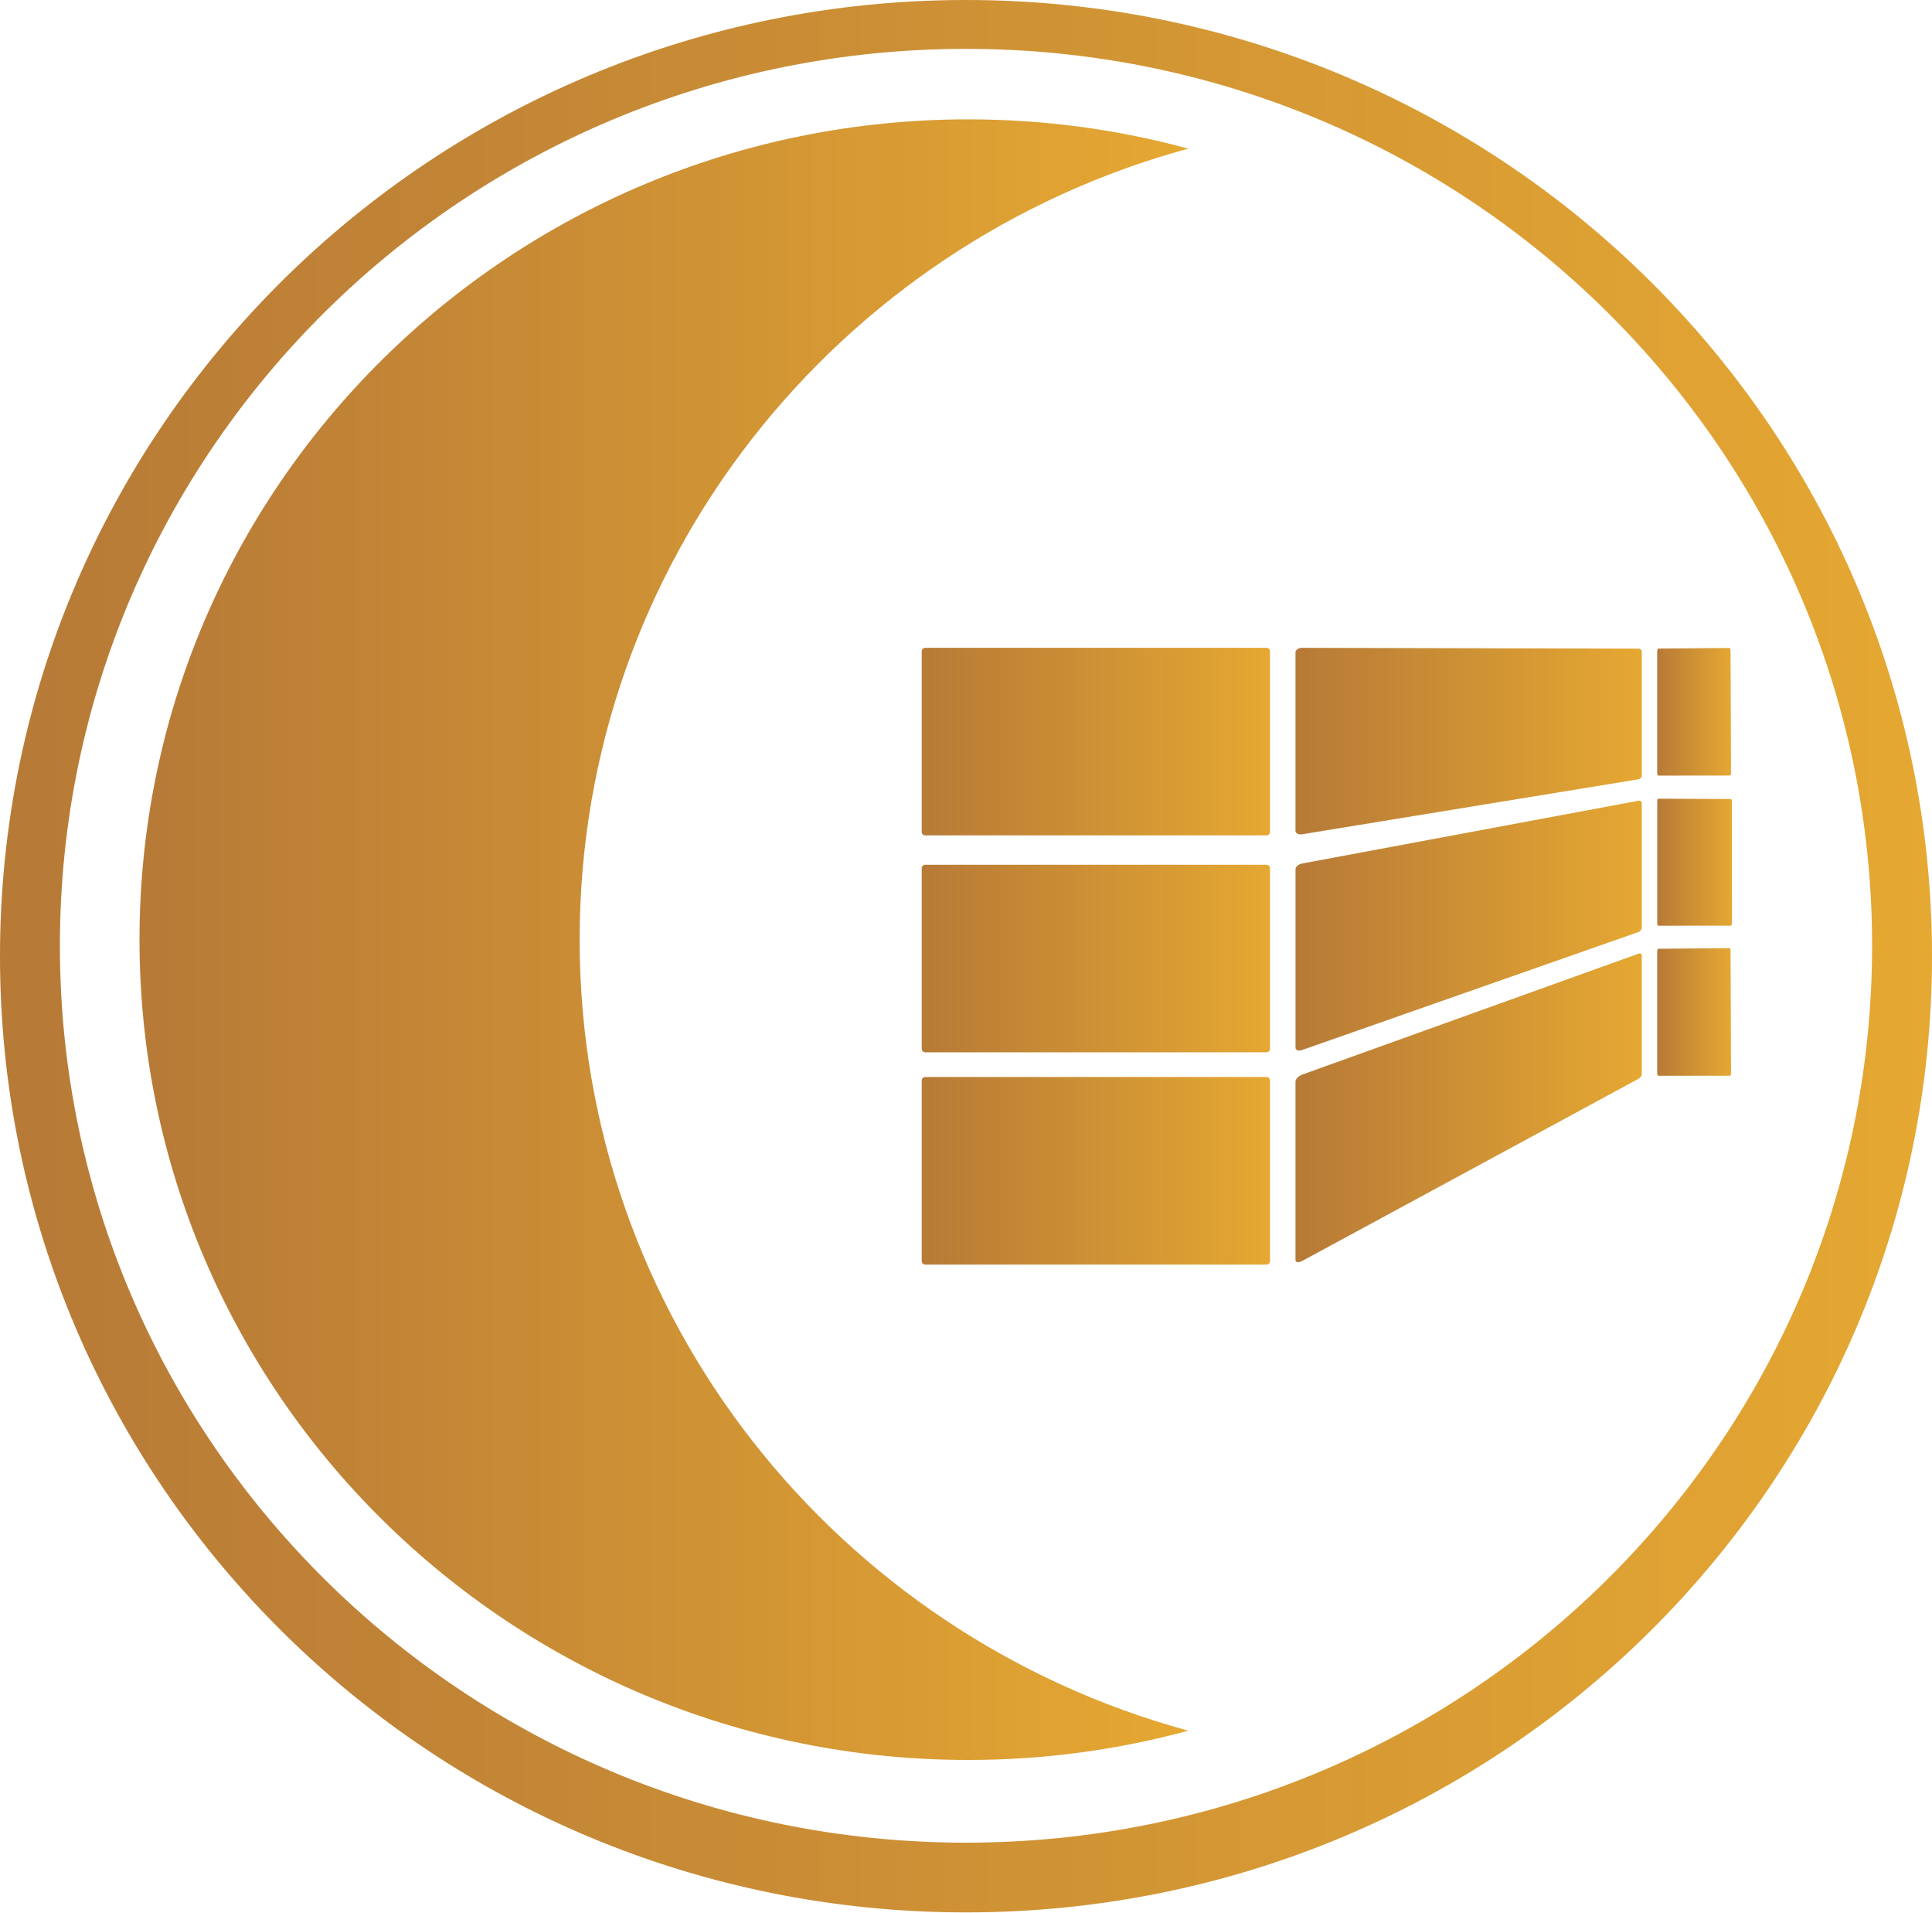
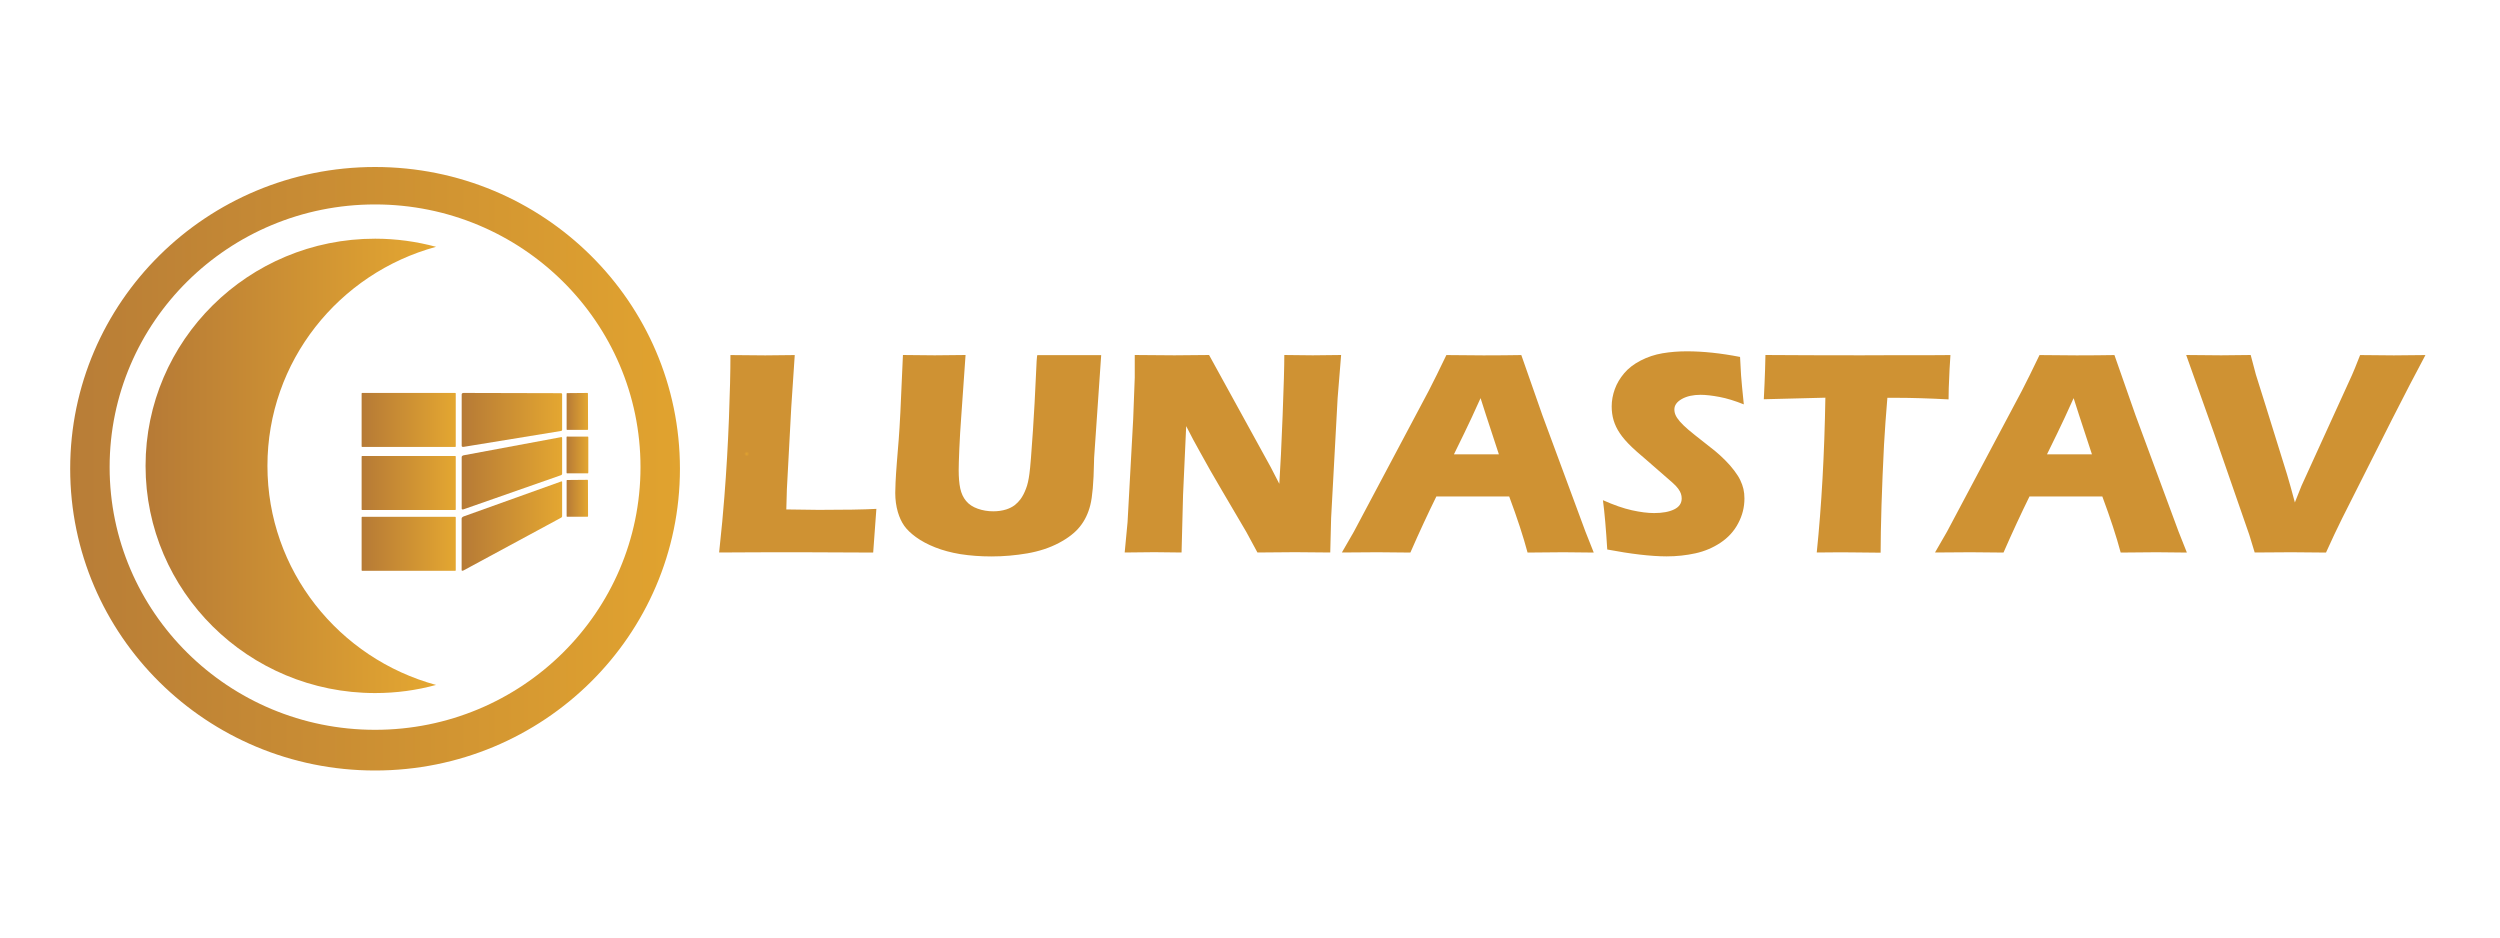
- <svg xmlns="http://www.w3.org/2000/svg" version="1.1" id="Layer_1" x="0px" y="0px" style="enable-background:new 0 0 640 480;" xml:space="preserve" viewBox="90.67 16.97 458.66 453.93">
+ <svg xmlns="http://www.w3.org/2000/svg" version="1.1" id="Layer_1" x="0px" y="0px" viewBox="0 0 400 150" style="enable-background:new 0 0 400 150;" xml:space="preserve">
  <style type="text/css">
	.st0{fill:url(#SVGID_1_);}
- 	.st1{fill:url(#SVGID_00000029044098294278558820000007341233830837286786_);}
- 	.st2{fill:url(#SVGID_00000127032823259914475450000014527098637626234547_);}
- 	.st3{fill:url(#SVGID_00000080180931916502266120000012472948963453880234_);}
- 	.st4{fill:url(#SVGID_00000143598547109888057600000004470695758788729231_);}
- 	.st5{fill:url(#SVGID_00000023961972455695282810000015073545157114640815_);}
- 	.st6{fill:url(#SVGID_00000039838786667117323710000011279041099901884080_);}
- 	.st7{fill:url(#SVGID_00000036962081592649428880000010905543578326834619_);}
- 	.st8{fill:url(#SVGID_00000174592370707282819700000015631114082691299488_);}
- 	.st9{fill:url(#SVGID_00000168813679925472771280000012470942798562834852_);}
- 	.st10{fill:url(#SVGID_00000172403296407104819620000013168861980494548903_);}
+ 	.st1{fill:url(#SVGID_00000034799085628835153100000010729562304087900861_);}
+ 	.st2{fill:url(#SVGID_00000162331346502349811640000016107719391734944954_);}
+ 	.st3{fill:url(#SVGID_00000060750799929580124790000001494429339498906753_);}
+ 	.st4{fill:url(#SVGID_00000168832233839868566720000006882118025732199845_);}
+ 	.st5{fill:url(#SVGID_00000133502774395974051480000003510205451025417882_);}
+ 	.st6{fill:url(#SVGID_00000181080777452838317970000009055746682307706809_);}
+ 	.st7{fill:url(#SVGID_00000055703431073219415080000003057066060414377658_);}
+ 	.st8{fill:url(#SVGID_00000007387810242285412240000002129001693253368507_);}
+ 	.st9{fill:url(#SVGID_00000090295498867427833060000009731465326312520853_);}
+ 	.st10{fill:url(#SVGID_00000174591913641101733080000003920575102891378073_);}
+ 	.st11{fill:url(#SVGID_00000182529371863419906850000003410642800000022197_);}
+ 	.st12{fill:url(#SVGID_00000022555659564262725510000010628436093264132524_);}
+ 	.st13{fill:url(#SVGID_00000163770453370866906740000014427970934171352730_);}
+ 	.st14{fill:url(#SVGID_00000134943606952964677410000017969926697561956509_);}
+ 	.st15{fill:url(#SVGID_00000039095032665680786650000002248500791797341825_);}
+ 	.st16{fill:url(#SVGID_00000003804121727447868400000007817535128773728947_);}
+ 	.st17{fill:url(#SVGID_00000019661349958475365480000008960224433413863318_);}
+ 	.st18{fill:url(#SVGID_00000145746092216389087310000000761666306490125972_);}
</style>
-   <linearGradient id="SVGID_1_" gradientUnits="userSpaceOnUse" x1="123.787" y1="240" x2="372.776" y2="240">
-     <stop offset="0" style="stop-color:#B77A37" />
-     <stop offset="1" style="stop-color:#E5A832" />
+   <g>
+     <g>
+       <radialGradient id="SVGID_1_" cx="119.475" cy="72.625" r="0.404" gradientUnits="userSpaceOnUse">
+         <stop offset="0" style="stop-color:#E0A22F" />
+         <stop offset="1" style="stop-color:#CF9233" />
+       </radialGradient>
+       <path class="st0" d="M115.06,88.4c0.39-3.64,0.67-6.61,0.84-8.91c0.33-4.2,0.57-8.37,0.73-12.51c0.16-4.14,0.24-7.54,0.24-10.17    c2.1,0.03,3.96,0.05,5.57,0.05c1.1,0,2.67-0.02,4.72-0.05l-0.56,8.38l-0.7,13.1l-0.09,3.22c2.66,0.05,4.38,0.07,5.19,0.07    c4.06,0,7.13-0.05,9.22-0.16l-0.51,6.99c-4.06-0.03-7.93-0.05-11.6-0.05C123.15,88.36,118.8,88.37,115.06,88.4z" />
+       <radialGradient id="SVGID_00000083061098302280087100000002271104000132030602_" cx="119.475" cy="72.625" r="0.404" gradientUnits="userSpaceOnUse">
+         <stop offset="0" style="stop-color:#E0A22F" />
+         <stop offset="1" style="stop-color:#CF9233" />
+       </radialGradient>
+       <path style="fill:url(#SVGID_00000083061098302280087100000002271104000132030602_);" d="M144.47,56.8    c2.41,0.03,4.1,0.05,5.09,0.05c1.23,0,2.88-0.02,4.93-0.05l-0.69,9.84c-0.14,1.85-0.24,3.59-0.31,5.21    c-0.07,1.62-0.1,2.74-0.1,3.36c0,1.17,0.08,2.15,0.25,2.94s0.48,1.46,0.93,2c0.45,0.55,1.07,0.96,1.86,1.24    c0.79,0.28,1.62,0.42,2.49,0.42c0.74,0,1.43-0.1,2.08-0.3c0.51-0.17,0.96-0.39,1.36-0.69c0.35-0.28,0.66-0.6,0.93-0.96    c0.32-0.44,0.61-0.99,0.86-1.65c0.25-0.62,0.43-1.43,0.56-2.43c0.14-1.01,0.32-3.31,0.56-6.89c0.2-3.05,0.35-5.84,0.46-8.38    c0.09-2.46,0.18-3.69,0.25-3.69c2.33,0,4.17,0,5.51,0h4.7l-1.13,16.44c-0.02,0.31-0.02,0.56-0.02,0.76    c-0.06,3.21-0.26,5.48-0.59,6.79c-0.33,1.32-0.88,2.47-1.66,3.44c-0.77,0.97-1.9,1.85-3.38,2.63c-1.48,0.78-3.16,1.33-5.05,1.66    c-1.88,0.32-3.79,0.49-5.72,0.49c-1.73,0-3.4-0.12-5-0.37c-1.48-0.25-2.82-0.61-4.01-1.08c-1.19-0.47-2.22-1.02-3.1-1.66    c-0.8-0.59-1.42-1.18-1.85-1.79c-0.43-0.61-0.77-1.34-1.02-2.19c-0.28-0.96-0.42-1.98-0.42-3.08c0-0.37,0.02-0.93,0.05-1.68    c0.03-0.75,0.1-1.82,0.21-3.23l0.3-3.7c0.08-0.97,0.16-2.4,0.26-4.28L144.47,56.8z" />
+       <radialGradient id="SVGID_00000008852588106573088440000017294366261944446855_" cx="119.475" cy="72.625" r="0.404" gradientUnits="userSpaceOnUse">
+         <stop offset="0" style="stop-color:#E0A22F" />
+         <stop offset="1" style="stop-color:#CF9233" />
+       </radialGradient>
+       <path style="fill:url(#SVGID_00000008852588106573088440000017294366261944446855_);" d="M179.95,88.4l0.46-4.86l0.9-16.48    l0.25-6.64V56.8c2.4,0.03,4.51,0.05,6.35,0.05c1.31,0,3.16-0.02,5.54-0.05l9.88,17.97l1.36,2.64c0.17-2.59,0.35-6.23,0.53-10.91    c0.18-4.68,0.27-7.91,0.27-9.7c1.9,0.03,3.42,0.05,4.56,0.05c0.52,0,2.04-0.02,4.53-0.05l-0.56,6.9l-1.04,19.17l-0.14,5.53    c-2.01-0.03-3.88-0.05-5.63-0.05c-1.45,0-3.46,0.02-6.02,0.05c-0.8-1.51-1.4-2.61-1.78-3.29l-3.88-6.6    c-1.28-2.16-2.46-4.23-3.54-6.21c-0.71-1.25-1.44-2.62-2.2-4.12l-0.5,10.98l-0.24,9.24c-1.91-0.03-3.37-0.05-4.37-0.05    C183.87,88.36,182.28,88.37,179.95,88.4z" />
+       <radialGradient id="SVGID_00000040561084139182798430000011843670870014731934_" cx="119.475" cy="72.625" r="0.404" gradientUnits="userSpaceOnUse">
+         <stop offset="0" style="stop-color:#E0A22F" />
+         <stop offset="1" style="stop-color:#CF9233" />
+       </radialGradient>
+       <path style="fill:url(#SVGID_00000040561084139182798430000011843670870014731934_);" d="M214.7,88.4l1.92-3.33l11.98-22.55    l1.27-2.52c0.37-0.74,0.89-1.81,1.55-3.19c2.72,0.03,4.7,0.05,5.95,0.05c2.18,0,4.19-0.02,6.04-0.05l3.38,9.65l6.87,18.57    l1.34,3.38c-2.67-0.03-4.29-0.05-4.87-0.05c-1.3,0-3.21,0.02-5.72,0.05c-0.68-2.55-1.66-5.54-2.94-8.98h-11.65    c-1.34,2.72-2.73,5.71-4.16,8.98c-2.87-0.03-4.63-0.05-5.28-0.05C219.21,88.36,217.31,88.37,214.7,88.4z M232.63,72.69h7.19    c-1.79-5.44-2.77-8.44-2.93-8.99c-1.02,2.27-1.88,4.12-2.59,5.57L232.63,72.69z" />
+       <radialGradient id="SVGID_00000072983601870279986080000002014281266299618475_" cx="119.475" cy="72.625" r="0.404" gradientUnits="userSpaceOnUse">
+         <stop offset="0" style="stop-color:#E0A22F" />
+         <stop offset="1" style="stop-color:#CF9233" />
+       </radialGradient>
+       <path style="fill:url(#SVGID_00000072983601870279986080000002014281266299618475_);" d="M257.16,87.92    c-0.2-3.29-0.43-5.92-0.69-7.89c1.73,0.77,3.27,1.31,4.63,1.61c1.35,0.3,2.54,0.45,3.56,0.45c1.34,0,2.42-0.2,3.21-0.59    c0.8-0.39,1.2-0.98,1.2-1.75c0-0.26-0.04-0.51-0.12-0.75c-0.08-0.24-0.22-0.51-0.44-0.81c-0.22-0.3-0.53-0.63-0.93-0.98l-4.36-3.8    c-1.02-0.86-1.73-1.49-2.13-1.88c-0.82-0.79-1.46-1.52-1.91-2.2c-0.46-0.68-0.79-1.37-1-2.07c-0.21-0.7-0.31-1.45-0.31-2.23    c0-0.94,0.17-1.86,0.5-2.77s0.83-1.75,1.49-2.53c0.66-0.79,1.54-1.47,2.64-2.04c1.1-0.57,2.27-0.96,3.52-1.17s2.54-0.31,3.87-0.31    c2.61,0,5.45,0.3,8.52,0.9c0.05,1.06,0.1,2.04,0.16,2.93s0.21,2.44,0.44,4.66c-1.42-0.57-2.72-0.97-3.89-1.19    s-2.18-0.34-3.03-0.34c-1.2,0-2.2,0.22-3,0.67c-0.79,0.45-1.19,1-1.19,1.67c0,0.31,0.06,0.61,0.19,0.9    c0.12,0.29,0.36,0.64,0.69,1.03c0.34,0.39,0.79,0.83,1.34,1.3s1.43,1.17,2.62,2.1l1.67,1.32c0.49,0.4,1.03,0.89,1.6,1.46    c0.57,0.57,1.06,1.13,1.48,1.69s0.74,1.06,0.96,1.53c0.22,0.46,0.39,0.93,0.5,1.4c0.11,0.47,0.16,0.98,0.16,1.52    c0,1.39-0.33,2.71-1,3.97c-0.66,1.26-1.61,2.29-2.82,3.1c-1.22,0.81-2.56,1.38-4.02,1.7c-1.46,0.32-3,0.49-4.62,0.49    C264.13,89.01,260.97,88.64,257.16,87.92z" />
+       <radialGradient id="SVGID_00000106865250242837976090000011982082550501622660_" cx="119.475" cy="72.625" r="0.404" gradientUnits="userSpaceOnUse">
+         <stop offset="0" style="stop-color:#E0A22F" />
+         <stop offset="1" style="stop-color:#CF9233" />
+       </radialGradient>
+       <path style="fill:url(#SVGID_00000106865250242837976090000011982082550501622660_);" d="M290.68,88.4    c0.77-7.5,1.23-15.76,1.38-24.77l-9.85,0.25l0.12-2.57c0.06-1.37,0.11-2.88,0.14-4.51c4.38,0.03,9.49,0.05,15.32,0.05l5.72-0.02    h5.55l3.01-0.02l-0.14,2.27c-0.06,1.22-0.1,2.22-0.13,3.02c-0.02,0.8-0.03,1.4-0.03,1.8c-3.3-0.17-6.02-0.25-8.17-0.25h-1.62    c-0.23,2.73-0.41,5.25-0.54,7.56c-0.17,3.31-0.3,6.53-0.4,9.65c-0.09,3.12-0.14,5.64-0.14,7.57c-2.53-0.03-4.16-0.05-4.9-0.05    C295.34,88.36,293.57,88.37,290.68,88.4z" />
+       <radialGradient id="SVGID_00000045602175149185208990000016286427460608090528_" cx="119.475" cy="72.625" r="0.404" gradientUnits="userSpaceOnUse">
+         <stop offset="0" style="stop-color:#E0A22F" />
+         <stop offset="1" style="stop-color:#CF9233" />
+       </radialGradient>
+       <path style="fill:url(#SVGID_00000045602175149185208990000016286427460608090528_);" d="M309.6,88.4l1.92-3.33l11.98-22.55    l1.27-2.52c0.37-0.74,0.89-1.81,1.55-3.19c2.72,0.03,4.7,0.05,5.95,0.05c2.18,0,4.19-0.02,6.04-0.05l3.38,9.65l6.87,18.57    l1.34,3.38c-2.67-0.03-4.29-0.05-4.87-0.05c-1.3,0-3.21,0.02-5.72,0.05c-0.68-2.55-1.66-5.54-2.94-8.98h-11.65    c-1.34,2.72-2.73,5.71-4.16,8.98c-2.87-0.03-4.63-0.05-5.28-0.05C314.1,88.36,312.21,88.37,309.6,88.4z M327.52,72.69h7.19    c-1.79-5.44-2.77-8.44-2.93-8.99c-1.02,2.27-1.88,4.12-2.59,5.57L327.52,72.69z" />
+       <radialGradient id="SVGID_00000093152379153276414780000003681977204984028307_" cx="119.475" cy="72.625" r="0.404" gradientUnits="userSpaceOnUse">
+         <stop offset="0" style="stop-color:#E0A22F" />
+         <stop offset="1" style="stop-color:#CF9233" />
+       </radialGradient>
+       <path style="fill:url(#SVGID_00000093152379153276414780000003681977204984028307_);" d="M360.75,88.4l-0.86-2.82l-5.65-16.28    l-4.45-12.5c2.1,0.03,3.96,0.05,5.6,0.05c1,0,2.58-0.02,4.72-0.05c0.36,1.37,0.63,2.42,0.83,3.13c0.28,0.93,0.8,2.6,1.58,5.03    l3.41,10.96c0.34,1.14,0.76,2.63,1.25,4.47l1.06-2.66l8.07-17.7c0.14-0.32,0.3-0.69,0.47-1.11c0.18-0.42,0.46-1.12,0.84-2.11    c2.24,0.03,4.04,0.05,5.4,0.05c0.85,0,2.53-0.02,5.05-0.05c-1.57,2.93-3.35,6.36-5.34,10.28l-7.98,15.83    c-0.77,1.54-1.63,3.37-2.59,5.49c-2.59-0.03-4.45-0.05-5.56-0.05C365.57,88.36,363.62,88.37,360.75,88.4z" />
+     </g>
+   </g>
+   <linearGradient id="SVGID_00000158716493713987446230000006559972058732278975_" gradientUnits="userSpaceOnUse" x1="23.281" y1="74.538" x2="69.766" y2="74.538">
+     <stop offset="0" style="stop-color:#B67A36" />
+     <stop offset="1" style="stop-color:#E4A731" />
  </linearGradient>
-   <path class="st0" d="M228.28,240c0-89.63,61.2-165.1,144.5-187.75c-16.64-4.52-34.15-6.95-52.25-6.95  c-108.66,0-196.74,87.17-196.74,194.71s88.08,194.71,196.74,194.71c18.09,0,35.61-2.43,52.25-6.95  C289.48,405.1,228.28,329.63,228.28,240z" />
+   <path style="fill:url(#SVGID_00000158716493713987446230000006559972058732278975_);" d="M42.79,74.54  c0-16.73,11.43-30.82,26.98-35.05c-3.11-0.84-6.38-1.3-9.75-1.3c-20.29,0-36.73,16.28-36.73,36.35s16.45,36.35,36.73,36.35  c3.38,0,6.65-0.45,9.75-1.3C54.22,105.36,42.79,91.27,42.79,74.54z" />
+   <linearGradient id="SVGID_00000025418958255857440480000005759645439132596139_" gradientUnits="userSpaceOnUse" x1="11.232" y1="75" x2="108.793" y2="75">
+     <stop offset="7.458905e-08" style="stop-color:#B87D37" />
+     <stop offset="1" style="stop-color:#E1A32F" />
+   </linearGradient>
+   <path style="fill:url(#SVGID_00000025418958255857440480000005759645439132596139_);" d="M60.01,26.72  c-26.94,0-48.78,21.61-48.78,48.28s21.84,48.28,48.78,48.28s48.78-21.61,48.78-48.28S86.95,26.72,60.01,26.72z M60.01,116.77  c-23.45,0-42.47-18.82-42.47-42.03s19.01-42.03,42.47-42.03s42.47,18.82,42.47,42.03S83.47,116.77,60.01,116.77z" />
  <g>
-     <linearGradient id="SVGID_00000016047578347596610440000011315811886784487356_" gradientUnits="userSpaceOnUse" x1="309.484" y1="192.996" x2="392.17" y2="192.996">
-       <stop offset="0" style="stop-color:#B77A37" />
-       <stop offset="1" style="stop-color:#E5A832" />
+     <linearGradient id="SVGID_00000017486464219086693910000004815100393243534996_" gradientUnits="userSpaceOnUse" x1="74.889" y1="68.539" x2="90.962" y2="68.539" gradientTransform="matrix(1 0 0 1 -1.0229 -1.3528)">
+       <stop offset="0" style="stop-color:#B67A36" />
+       <stop offset="1" style="stop-color:#E4A731" />
    </linearGradient>
-     <path style="fill:url(#SVGID_00000016047578347596610440000011315811886784487356_);" d="M391.35,215.26h-81.04   c-0.45,0-0.82-0.37-0.82-0.82v-42.88c0-0.45,0.37-0.82,0.82-0.82h81.04c0.45,0,0.82,0.37,0.82,0.82v42.88   C392.17,214.89,391.8,215.26,391.35,215.26z" />
-     <linearGradient id="SVGID_00000110442728955669658660000016659963860837457832_" gradientUnits="userSpaceOnUse" x1="309.484" y1="244.485" x2="392.17" y2="244.485">
-       <stop offset="0" style="stop-color:#B77A37" />
-       <stop offset="1" style="stop-color:#E5A832" />
+     <path style="fill:url(#SVGID_00000017486464219086693910000004815100393243534996_);" d="M89.79,68.95L74.17,71.5   c-0.17,0.03-0.3-0.05-0.3-0.16v-8.26c0-0.12,0.14-0.21,0.3-0.21l15.62,0.04c0.08,0,0.15,0.07,0.15,0.15v5.73   C89.94,68.86,89.87,68.94,89.79,68.95z" />
+     <linearGradient id="SVGID_00000119823792046062619330000004603559330621485959_" gradientUnits="userSpaceOnUse" x1="91.677" y1="67.178" x2="95.106" y2="67.178" gradientTransform="matrix(1 0 0 1 -1.0229 -1.3528)">
+       <stop offset="0" style="stop-color:#B67A36" />
+       <stop offset="1" style="stop-color:#E4A731" />
    </linearGradient>
-     <path style="fill:url(#SVGID_00000110442728955669658660000016659963860837457832_);" d="M391.35,266.75h-81.04   c-0.45,0-0.82-0.37-0.82-0.82v-42.88c0-0.45,0.37-0.82,0.82-0.82h81.04c0.45,0,0.82,0.37,0.82,0.82v42.88   C392.17,266.38,391.8,266.75,391.35,266.75z" />
-     <linearGradient id="SVGID_00000077323298993013850130000010124099898704340144_" gradientUnits="userSpaceOnUse" x1="399.25" y1="194.239" x2="481.456" y2="194.239" gradientTransform="matrix(1 0 0 1 -1.0229 -1.3528)">
-       <stop offset="0" style="stop-color:#B77A37" />
-       <stop offset="1" style="stop-color:#E5A832" />
+     <path style="fill:url(#SVGID_00000119823792046062619330000004603559330621485959_);" d="M94.04,68.78l-3.34,0   c-0.02,0-0.04-0.06-0.04-0.14v-5.6c0-0.08,0.02-0.14,0.04-0.14l3.32-0.03c0.02,0,0.05,0.06,0.05,0.14l0.02,5.62   C94.08,68.71,94.06,68.78,94.04,68.78z" />
+     <linearGradient id="SVGID_00000117654392674385540110000015963922678584834736_" gradientUnits="userSpaceOnUse" x1="91.677" y1="74.144" x2="95.147" y2="74.144" gradientTransform="matrix(1 0 0 1 -1.0229 -1.3528)">
+       <stop offset="0" style="stop-color:#B67A36" />
+       <stop offset="1" style="stop-color:#E4A731" />
    </linearGradient>
-     <path style="fill:url(#SVGID_00000077323298993013850130000010124099898704340144_);" d="M479.68,201.94l-79.91,13.06   c-0.85,0.14-1.55-0.23-1.55-0.83v-42.35c0-0.6,0.69-1.08,1.55-1.08l79.91,0.19c0.42,0,0.75,0.34,0.75,0.75v29.38   C480.43,201.48,480.1,201.88,479.68,201.94z" />
-     <linearGradient id="SVGID_00000171704601595370368090000014659830612053191604_" gradientUnits="userSpaceOnUse" x1="485.116" y1="187.263" x2="502.654" y2="187.263" gradientTransform="matrix(1 0 0 1 -1.0229 -1.3528)">
-       <stop offset="0" style="stop-color:#B77A37" />
-       <stop offset="1" style="stop-color:#E5A832" />
+     <path style="fill:url(#SVGID_00000117654392674385540110000015963922678584834736_);" d="M94.08,75.73l-3.38,0   c-0.03,0-0.05-0.06-0.05-0.14v-5.6c0-0.08,0.02-0.14,0.05-0.14l3.38,0.01c0.03,0,0.05,0.06,0.05,0.14l0,5.58   C94.12,75.67,94.1,75.73,94.08,75.73z" />
+     <linearGradient id="SVGID_00000054248507552947338750000008050788316071340219_" gradientUnits="userSpaceOnUse" x1="91.677" y1="81.08" x2="95.106" y2="81.08" gradientTransform="matrix(1 0 0 1 -1.0229 -1.3528)">
+       <stop offset="0" style="stop-color:#B67A36" />
+       <stop offset="1" style="stop-color:#E4A731" />
    </linearGradient>
-     <path style="fill:url(#SVGID_00000171704601595370368090000014659830612053191604_);" d="M501.4,201.05l-17.08,0.02   c-0.13,0-0.23-0.33-0.23-0.74v-28.68c0-0.4,0.1-0.73,0.23-0.73l16.96-0.15c0.13,0,0.23,0.33,0.23,0.73l0.11,28.82   C501.63,200.71,501.53,201.05,501.4,201.05z" />
-     <linearGradient id="SVGID_00000130630950299683462220000012961161198040387210_" gradientUnits="userSpaceOnUse" x1="485.116" y1="222.969" x2="502.862" y2="222.969" gradientTransform="matrix(1 0 0 1 -1.0229 -1.3528)">
-       <stop offset="0" style="stop-color:#B77A37" />
-       <stop offset="1" style="stop-color:#E5A832" />
+     <path style="fill:url(#SVGID_00000054248507552947338750000008050788316071340219_);" d="M94.04,82.68l-3.34,0   c-0.02,0-0.04-0.06-0.04-0.14v-5.6c0-0.08,0.02-0.14,0.04-0.14l3.32-0.03c0.02,0,0.05,0.06,0.05,0.14l0.02,5.62   C94.08,82.62,94.06,82.68,94.04,82.68z" />
+     <linearGradient id="SVGID_00000126286074829079437850000002955204860337087129_" gradientUnits="userSpaceOnUse" x1="74.889" y1="77.082" x2="90.962" y2="77.082" gradientTransform="matrix(1 0 0 1 -1.0229 -1.3528)">
+       <stop offset="0" style="stop-color:#B67A36" />
+       <stop offset="1" style="stop-color:#E4A731" />
    </linearGradient>
-     <path style="fill:url(#SVGID_00000130630950299683462220000012961161198040387210_);" d="M501.61,236.68l-17.28,0.02   c-0.13,0-0.23-0.33-0.23-0.74v-28.68c0-0.41,0.1-0.73,0.23-0.73l17.27,0.08c0.13,0,0.23,0.33,0.23,0.73l0.01,28.59   C501.84,236.35,501.74,236.68,501.61,236.68z" />
-     <linearGradient id="SVGID_00000067232434146941095830000011391310237364399779_" gradientUnits="userSpaceOnUse" x1="485.116" y1="258.518" x2="502.654" y2="258.518" gradientTransform="matrix(1 0 0 1 -1.0229 -1.3528)">
-       <stop offset="0" style="stop-color:#B77A37" />
-       <stop offset="1" style="stop-color:#E5A832" />
+     <path style="fill:url(#SVGID_00000126286074829079437850000002955204860337087129_);" d="M89.79,76.02l-15.62,5.47   c-0.17,0.06-0.3,0.01-0.3-0.11v-8.26c0-0.12,0.14-0.24,0.3-0.27l15.62-2.91c0.08-0.02,0.15,0.04,0.15,0.12l0,5.76   C89.94,75.91,89.87,75.99,89.79,76.02z" />
+     <linearGradient id="SVGID_00000005254522079258732600000011305569564860840614_" gradientUnits="userSpaceOnUse" x1="74.889" y1="85.52" x2="90.962" y2="85.52" gradientTransform="matrix(1 0 0 1 -1.0229 -1.3528)">
+       <stop offset="0" style="stop-color:#B67A36" />
+       <stop offset="1" style="stop-color:#E4A731" />
    </linearGradient>
-     <path style="fill:url(#SVGID_00000067232434146941095830000011391310237364399779_);" d="M501.4,272.3l-17.08,0.02   c-0.13,0-0.23-0.33-0.23-0.74V242.9c0-0.4,0.1-0.73,0.23-0.73l16.96-0.15c0.13,0,0.23,0.33,0.23,0.73l0.11,28.82   C501.63,271.97,501.53,272.3,501.4,272.3z" />
-     <linearGradient id="SVGID_00000072241331222134144470000015085733901192457116_" gradientUnits="userSpaceOnUse" x1="399.25" y1="238.028" x2="481.457" y2="238.028" gradientTransform="matrix(1 0 0 1 -1.0229 -1.3528)">
-       <stop offset="0" style="stop-color:#B77A37" />
-       <stop offset="1" style="stop-color:#E5A832" />
+     <path style="fill:url(#SVGID_00000005254522079258732600000011305569564860840614_);" d="M89.8,82.82l-15.62,8.44   c-0.17,0.09-0.32,0.08-0.32-0.04v-8.26c0-0.12,0.14-0.26,0.32-0.33l15.62-5.6c0.08-0.03,0.14,0.01,0.14,0.09v5.48   C89.94,82.68,89.88,82.77,89.8,82.82z" />
+     <linearGradient id="SVGID_00000062173425956810381370000006104794503366781882_" gradientUnits="userSpaceOnUse" x1="57.865" y1="67.186" x2="72.921" y2="67.186">
+       <stop offset="0" style="stop-color:#B67A36" />
+       <stop offset="1" style="stop-color:#E4A731" />
    </linearGradient>
-     <path style="fill:url(#SVGID_00000072241331222134144470000015085733901192457116_);" d="M479.68,238.18l-79.91,28.03   c-0.85,0.3-1.54,0.05-1.54-0.55v-42.35c0-0.6,0.69-1.21,1.54-1.37l79.91-14.91c0.42-0.08,0.75,0.2,0.75,0.62l0,29.51   C480.43,237.58,480.1,238.03,479.68,238.18z" />
-     <linearGradient id="SVGID_00000104700998806765791410000011409094714772662153_" gradientUnits="userSpaceOnUse" x1="309.484" y1="294.872" x2="392.17" y2="294.872">
-       <stop offset="0" style="stop-color:#B77A37" />
-       <stop offset="1" style="stop-color:#E5A832" />
+     <path style="fill:url(#SVGID_00000062173425956810381370000006104794503366781882_);" d="M72.83,71.51H57.95   c-0.05,0-0.09-0.04-0.09-0.09v-8.46c0-0.05,0.04-0.09,0.09-0.09h14.88c0.05,0,0.09,0.04,0.09,0.09v8.46   C72.92,71.47,72.88,71.51,72.83,71.51z" />
+     <linearGradient id="SVGID_00000073717487607368465020000008655978301422518688_" gradientUnits="userSpaceOnUse" x1="57.865" y1="77.277" x2="72.921" y2="77.277">
+       <stop offset="0" style="stop-color:#B67A36" />
+       <stop offset="1" style="stop-color:#E4A731" />
    </linearGradient>
-     <path style="fill:url(#SVGID_00000104700998806765791410000011409094714772662153_);" d="M391.35,317.13h-81.04   c-0.45,0-0.82-0.37-0.82-0.82v-42.88c0-0.45,0.37-0.82,0.82-0.82h81.04c0.45,0,0.82,0.37,0.82,0.82v42.88   C392.17,316.77,391.8,317.13,391.35,317.13z" />
-     <linearGradient id="SVGID_00000125561898663057170750000008243741250636630926_" gradientUnits="userSpaceOnUse" x1="399.25" y1="281.275" x2="481.457" y2="281.275" gradientTransform="matrix(1 0 0 1 -1.0229 -1.3528)">
-       <stop offset="0" style="stop-color:#B77A37" />
-       <stop offset="1" style="stop-color:#E5A832" />
+     <path style="fill:url(#SVGID_00000073717487607368465020000008655978301422518688_);" d="M72.83,81.6H57.95   c-0.05,0-0.09-0.04-0.09-0.09v-8.46c0-0.05,0.04-0.09,0.09-0.09h14.88c0.05,0,0.09,0.04,0.09,0.09v8.46   C72.92,81.56,72.88,81.6,72.83,81.6z" />
+     <linearGradient id="SVGID_00000038382554267888209250000011809475154297349516_" gradientUnits="userSpaceOnUse" x1="57.865" y1="87.005" x2="72.921" y2="87.005">
+       <stop offset="0" style="stop-color:#B67A36" />
+       <stop offset="1" style="stop-color:#E4A731" />
    </linearGradient>
-     <path style="fill:url(#SVGID_00000125561898663057170750000008243741250636630926_);" d="M479.71,273l-79.87,43.26   c-0.89,0.48-1.62,0.39-1.62-0.21V273.7c0-0.6,0.73-1.35,1.62-1.67l79.87-28.71c0.4-0.14,0.72,0.06,0.72,0.46v28.11   C480.43,272.29,480.11,272.78,479.71,273z" />
+     <path style="fill:url(#SVGID_00000038382554267888209250000011809475154297349516_);" d="M72.83,91.33H57.95   c-0.05,0-0.09-0.04-0.09-0.09v-8.46c0-0.05,0.04-0.09,0.09-0.09h14.88c0.05,0,0.09,0.04,0.09,0.09v8.46   C72.92,91.29,72.88,91.33,72.83,91.33z" />
  </g>
-   <linearGradient id="SVGID_00000168083036296850703250000005299040428249589690_" gradientUnits="userSpaceOnUse" x1="90.667" y1="243.934" x2="549.333" y2="243.934">
-     <stop offset="0" style="stop-color:#B77A37" />
-     <stop offset="1" style="stop-color:#E5A832" />
-   </linearGradient>
-   <path style="fill:url(#SVGID_00000168083036296850703250000005299040428249589690_);" d="M320,16.97  c-126.66,0-229.33,101.61-229.33,226.96S193.34,470.9,320,470.9s229.33-101.61,229.33-226.96S446.66,16.97,320,16.97z M320,454.35  c-118.8,0-215.11-95.31-215.11-212.89S201.2,28.57,320,28.57s215.11,95.31,215.11,212.89S438.8,454.35,320,454.35z" />
</svg>
